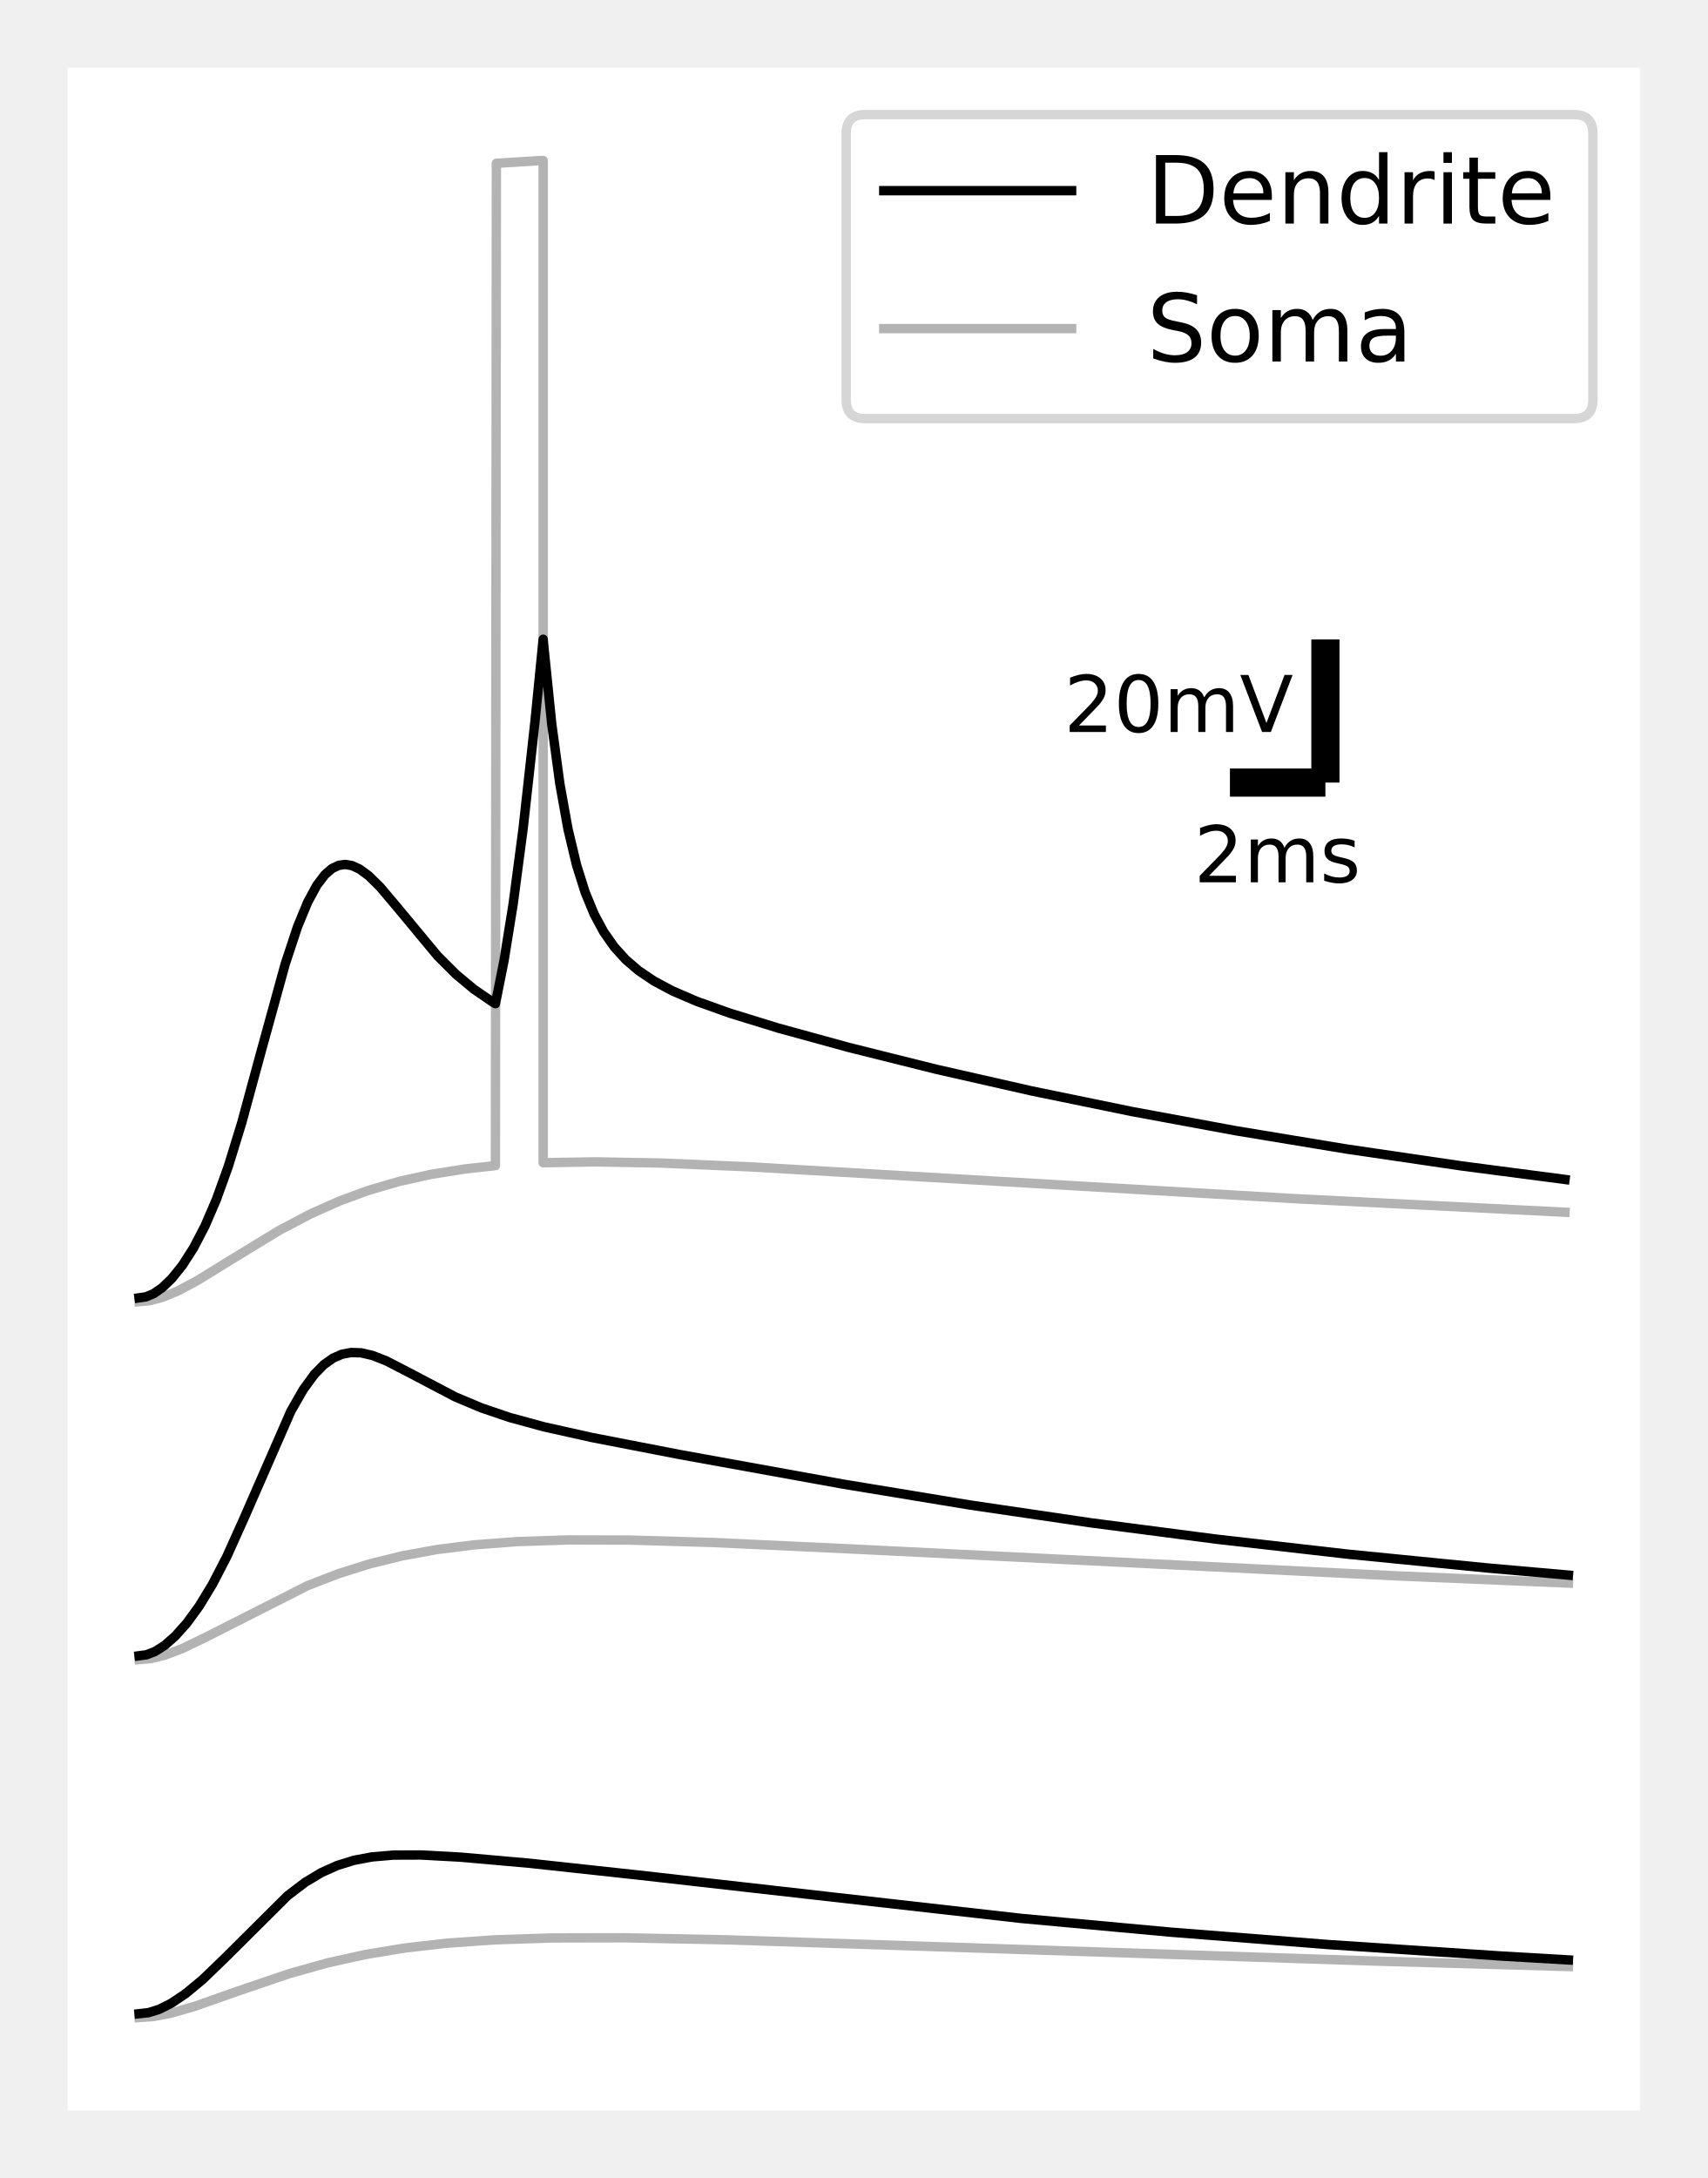
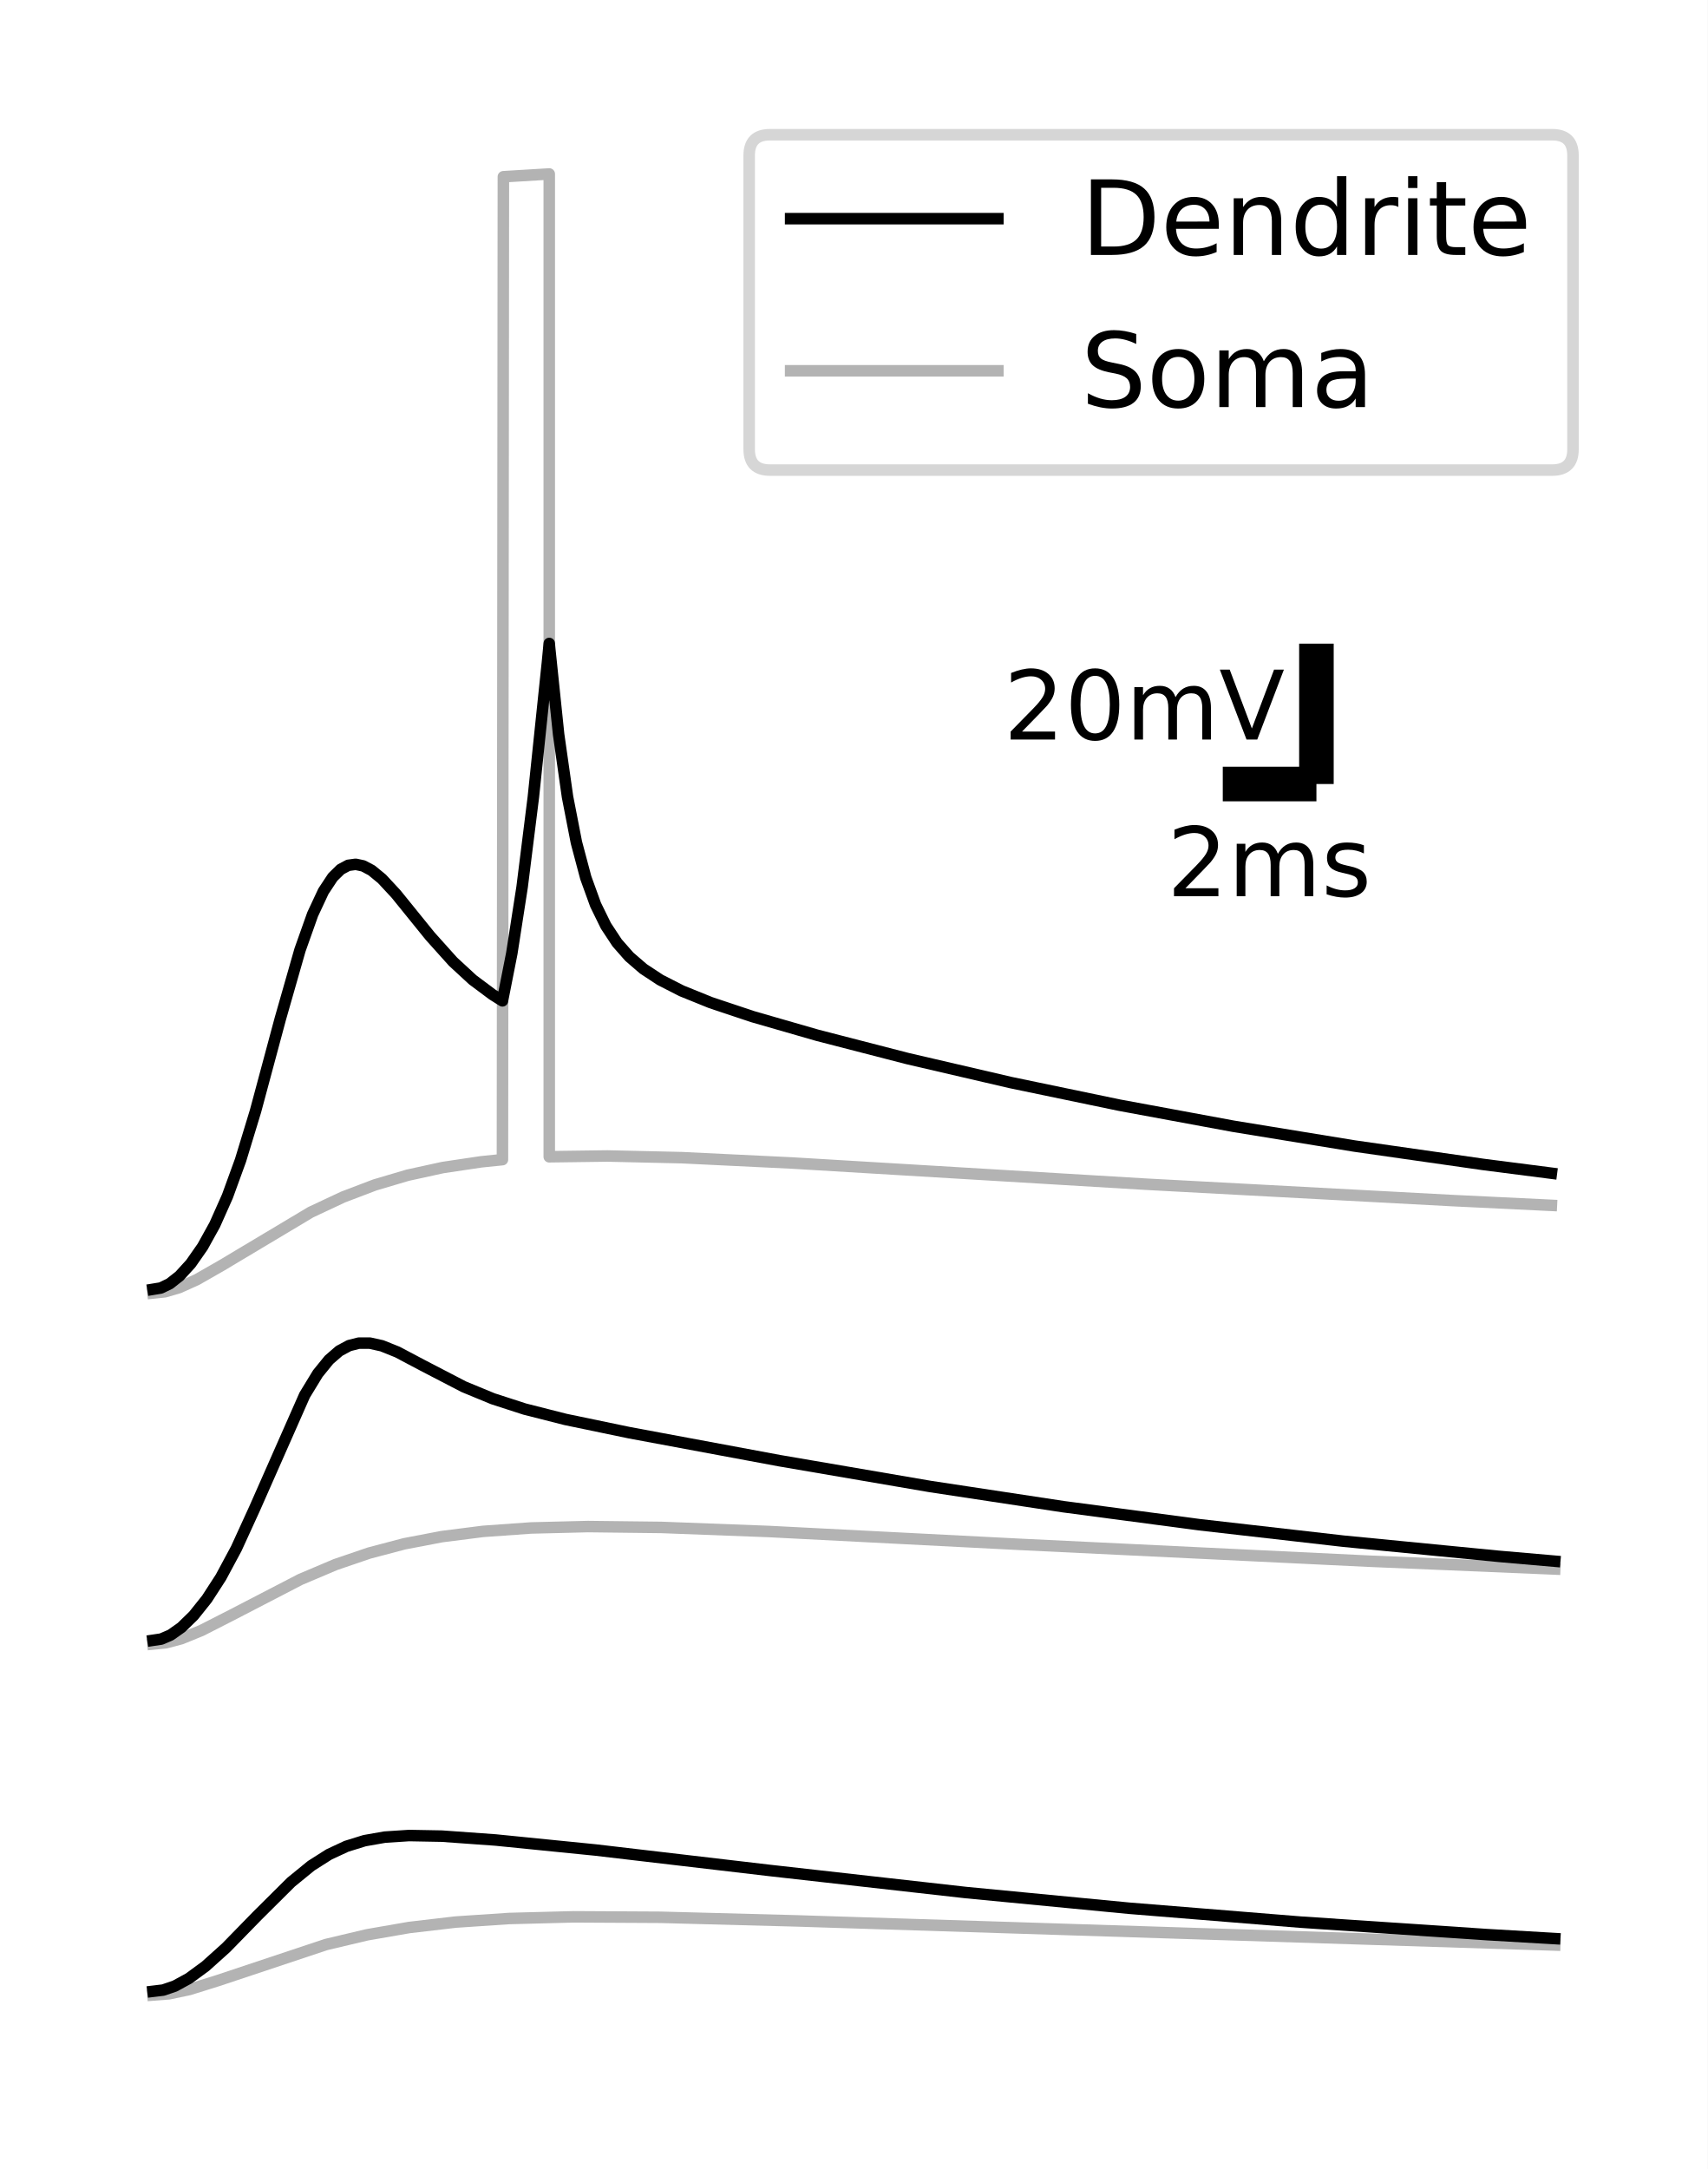
- <svg xmlns="http://www.w3.org/2000/svg" xmlns:xlink="http://www.w3.org/1999/xlink" height="231.84pt" version="1.1" viewBox="0 0 181.8 231.84" width="181.8pt">
+ <svg xmlns="http://www.w3.org/2000/svg" xmlns:xlink="http://www.w3.org/1999/xlink" height="188.352pt" version="1.1" viewBox="0 0 148.32 188.352" width="148.32pt">
  <defs>
-     <style type="text/css">*{stroke-linecap:butt;stroke-linejoin:round;}</style>
+     <style type="text/css">
+ *{stroke-linecap:butt;stroke-linejoin:round;}
+   </style>
  </defs>
  <g id="figure_1">
    <g id="patch_1">
-       <path d="M 0 231.84  L 181.8 231.84  L 181.8 0  L 0 0  z " style="fill:none;" />
+       <path d="M 0 188.352  L 148.32 188.352  L 148.32 0  L 0 0  z " style="fill:#ffffff;" />
    </g>
    <g id="axes_1">
      <g id="patch_2">
-         <path d="M 7.2 224.64  L 174.6 224.64  L 174.6 7.2  L 7.2 7.2  z " style="fill:#ffffff;" />
+         <path d="M 7.2 181.152  L 141.12 181.152  L 141.12 7.2  L 7.2 7.2  z " style="fill:#ffffff;" />
      </g>
      <g id="matplotlib.axis_1" />
      <g id="matplotlib.axis_2" />
      <g id="line2d_1">
-         <path clip-path="url(#p15efab2131)" d="M 14.809 214.351  L 15.807 214.242  L 16.925 213.893  L 18.246 213.234  L 19.771 212.209  L 21.569 210.719  L 23.857 208.516  L 30.617 201.793  L 32.498 200.363  L 34.226 199.328  L 35.903 198.576  L 37.682 198.024  L 39.614 197.661  L 41.901 197.466  L 44.798 197.456  L 49.017 197.685  L 56.387 198.337  L 67.976 199.594  L 108.69 204.203  L 124.65 205.672  L 141.526 206.999  L 159.773 208.207  L 166.991 208.628  L 166.991 208.628  " style="fill:none;stroke:#000000;stroke-linecap:square;" />
+         <path clip-path="url(#p78eccde444)" d="M 13.287 172.921  L 14.167 172.815  L 15.183 172.468  L 16.403 171.802  L 17.842 170.748  L 19.631 169.142  L 22.355 166.35  L 25.283 163.441  L 27.031 162.015  L 28.577 161.033  L 30.081 160.332  L 31.667 159.84  L 33.416 159.533  L 35.53 159.395  L 38.376 159.447  L 43.053 159.783  L 51.714 160.651  L 66.841 162.426  L 83.878 164.344  L 98.07 165.709  L 112.953 166.914  L 129.177 168.001  L 135.033 168.342  L 135.033 168.342  " style="fill:none;stroke:#000000;stroke-linecap:square;" />
      </g>
      <g id="line2d_2">
-         <path clip-path="url(#p15efab2131)" d="M 14.809 214.756  L 16.366 214.647  L 18.246 214.285  L 20.756 213.558  L 25.229 211.981  L 30.82 210.08  L 34.887 208.94  L 38.851 208.061  L 43.019 207.369  L 47.543 206.848  L 52.677 206.487  L 58.776 206.288  L 66.502 206.271  L 77.38 206.487  L 98.067 207.165  L 146.913 208.764  L 166.991 209.328  L 166.991 209.328  " style="fill:none;stroke:#000000;stroke-linecap:square;stroke-opacity:0.3;" />
+         <path clip-path="url(#p78eccde444)" d="M 13.287 173.245  L 14.695 173.135  L 16.444 172.765  L 18.899 171.999  L 28.333 168.856  L 31.87 168.018  L 35.53 167.382  L 39.556 166.911  L 44.191 166.6  L 49.843 166.453  L 57.366 166.494  L 69.24 166.808  L 135.033 168.902  L 135.033 168.902  " style="fill:none;stroke:#000000;stroke-linecap:square;stroke-opacity:0.3;" />
      </g>
      <g id="line2d_3">
-         <path clip-path="url(#p15efab2131)" d="M 14.809 176.25  L 15.603 176.145  L 16.518 175.788  L 17.535 175.14  L 18.653 174.158  L 19.892 172.771  L 21.214 170.957  L 22.637 168.615  L 24.162 165.663  L 25.991 161.599  L 30.973 150.211  L 32.294 147.907  L 33.463 146.306  L 34.48 145.267  L 35.446 144.576  L 36.411 144.154  L 37.377 143.971  L 38.445 144.004  L 39.664 144.284  L 41.138 144.863  L 43.375 146.015  L 48.458 148.685  L 51.253 149.862  L 54.252 150.881  L 57.912 151.878  L 62.995 153.011  L 72.347 154.826  L 89.731 157.972  L 103.302 160.208  L 116.213 162.108  L 129.479 163.835  L 143.508 165.435  L 158.502 166.918  L 166.991 167.665  L 166.991 167.665  " style="fill:none;stroke:#000000;stroke-linecap:square;" />
+         <path clip-path="url(#p78eccde444)" d="M 13.287 142.44  L 14.004 142.333  L 14.817 141.983  L 15.752 141.325  L 16.81 140.296  L 17.964 138.853  L 19.183 136.97  L 20.525 134.471  L 22.111 131.004  L 26.462 121.149  L 27.601 119.281  L 28.577 118.079  L 29.471 117.306  L 30.325 116.848  L 31.179 116.633  L 32.114 116.633  L 33.172 116.867  L 34.513 117.406  L 36.75 118.589  L 40.288 120.425  L 42.809 121.466  L 45.574 122.361  L 49.112 123.26  L 54.682 124.418  L 67.695 126.841  L 80.788 129.084  L 92.377 130.841  L 104.169 132.403  L 116.694 133.835  L 130.153 135.148  L 135.033 135.572  L 135.033 135.572  " style="fill:none;stroke:#000000;stroke-linecap:square;" />
      </g>
      <g id="line2d_4">
-         <path clip-path="url(#p15efab2131)" d="M 14.809 176.655  L 16.061 176.547  L 17.535 176.19  L 19.365 175.501  L 21.823 174.319  L 32.752 168.784  L 36.056 167.506  L 39.359 166.467  L 42.816 165.618  L 46.476 164.949  L 50.491 164.443  L 55.066 164.097  L 60.453 163.92  L 67.061 163.936  L 75.956 164.195  L 90.341 164.865  L 148.692 167.746  L 166.991 168.512  L 166.991 168.512  " style="fill:none;stroke:#000000;stroke-linecap:square;stroke-opacity:0.3;" />
+         <path clip-path="url(#p78eccde444)" d="M 13.287 142.764  L 14.411 142.656  L 15.752 142.299  L 17.476 141.597  L 20.119 140.249  L 26.096 137.152  L 29.146 135.861  L 32.074 134.862  L 35.123 134.059  L 38.376 133.437  L 41.955 132.982  L 46.102 132.687  L 51.063 132.564  L 57.447 132.639  L 66.8 132.993  L 88.555 134.108  L 118.93 135.572  L 135.033 136.25  L 135.033 136.25  " style="fill:none;stroke:#000000;stroke-linecap:square;stroke-opacity:0.3;" />
      </g>
      <g id="line2d_5">
-         <path clip-path="url(#p15efab2131)" d="M 14.809 138.149  L 15.552 138.041  L 16.366 137.697  L 17.281 137.065  L 18.297 136.087  L 19.415 134.695  L 20.604 132.844  L 21.823 130.507  L 23.043 127.671  L 24.314 124.143  L 25.737 119.516  L 27.77 112.043  L 30.363 102.629  L 31.684 98.638  L 32.752 96.051  L 33.717 94.263  L 34.582 93.118  L 35.344 92.455  L 36.056 92.114  L 36.767 92.017  L 37.479 92.141  L 38.292 92.515  L 39.258 93.225  L 40.478 94.426  L 42.257 96.532  L 46.577 101.738  L 48.56 103.718  L 50.44 105.286  L 52.372 106.61  L 52.749 106.839  L 53.664 102.261  L 54.629 96.273  L 55.697 88.199  L 56.967 76.742  L 57.832 68.047  L 57.882 68.622  L 58.746 77.074  L 59.611 83.442  L 60.475 88.248  L 61.39 92.086  L 62.305 94.989  L 63.27 97.326  L 64.287 99.211  L 65.405 100.805  L 66.625 102.148  L 67.997 103.325  L 69.624 104.42  L 71.606 105.478  L 74.198 106.594  L 77.729 107.855  L 82.863 109.435  L 90.335 111.486  L 99.688 113.821  L 109.853 116.128  L 120.477 118.31  L 131.557 120.358  L 143.248 122.291  L 155.599 124.105  L 166.629 125.549  L 166.629 125.549  " style="fill:none;stroke:#000000;stroke-linecap:square;" />
+         <path clip-path="url(#p78eccde444)" d="M 13.287 111.959  L 13.963 111.848  L 14.736 111.477  L 15.59 110.806  L 16.566 109.735  L 17.598 108.258  L 18.655 106.349  L 19.753 103.884  L 20.891 100.754  L 22.193 96.483  L 24.348 88.464  L 26.055 82.495  L 27.153 79.403  L 28.089 77.4  L 28.902 76.168  L 29.593 75.49  L 30.244 75.144  L 30.894 75.055  L 31.545 75.194  L 32.277 75.581  L 33.172 76.315  L 34.391 77.627  L 37.36 81.294  L 39.352 83.513  L 41.06 85.088  L 42.768 86.363  L 43.639 86.911  L 44.452 82.791  L 45.347 77.031  L 46.323 69.228  L 47.543 57.555  L 47.705 55.877  L 47.746 56.337  L 48.519 63.776  L 49.291 69.197  L 50.064 73.161  L 50.877 76.219  L 51.731 78.574  L 52.625 80.397  L 53.601 81.876  L 54.659 83.079  L 55.879 84.131  L 57.342 85.095  L 59.213 86.049  L 61.734 87.069  L 65.372 88.283  L 70.984 89.901  L 78.832 91.927  L 87.777 94.006  L 97.211 95.969  L 107.133 97.804  L 117.624 99.517  L 128.807 101.116  L 134.743 101.879  L 134.743 101.879  " style="fill:none;stroke:#000000;stroke-linecap:square;" />
      </g>
      <g id="line2d_6">
-         <path clip-path="url(#p15efab2131)" d="M 14.809 138.555  L 15.959 138.447  L 17.281 138.1  L 18.907 137.432  L 21.01 136.311  L 24.517 134.148  L 29.753 130.961  L 33.057 129.221  L 36.157 127.839  L 39.258 126.702  L 42.46 125.767  L 45.866 125.01  L 49.525 124.427  L 52.749 124.076  L 52.85 17.385  L 57.425 17.099  L 57.832 17.084  L 57.832 123.766  L 57.933 123.762  L 63.423 123.676  L 70.335 123.799  L 79.915 124.21  L 97.095 125.209  L 137.504 127.573  L 166.629 129.037  L 166.629 129.037  " style="fill:none;stroke:#000000;stroke-linecap:square;stroke-opacity:0.3;" />
+         <path clip-path="url(#p78eccde444)" d="M 13.287 112.284  L 14.329 112.175  L 15.549 111.819  L 17.094 111.123  L 19.265 109.88  L 26.991 105.264  L 29.797 103.948  L 32.562 102.896  L 35.408 102.054  L 38.458 101.387  L 41.792 100.89  L 43.639 100.701  L 43.72 15.348  L 47.705 15.107  L 47.705 100.453  L 47.787 100.45  L 52.747 100.383  L 59.213 100.53  L 68.828 100.995  L 99.488 102.831  L 126.163 104.257  L 134.743 104.67  L 134.743 104.67  " style="fill:none;stroke:#000000;stroke-linecap:square;stroke-opacity:0.3;" />
      </g>
      <g id="line2d_7">
-         <path d="M 141.12 83.304  L 141.12 68.064  " style="fill:none;stroke:#000000;stroke-width:3;" />
+         <path d="M 114.336 68.083  L 114.336 55.891  " style="fill:none;stroke:#000000;stroke-width:3;" />
      </g>
      <g id="line2d_8">
-         <path d="M 130.954 83.304  L 141.12 83.304  " style="fill:none;stroke:#000000;stroke-width:3;" />
+         <path d="M 106.203 68.083  L 114.336 68.083  " style="fill:none;stroke:#000000;stroke-width:3;" />
      </g>
      <g id="text_1">
-         <g transform="translate(113.2818 77.98238)scale(0.0833 -0.0833)">
-           <defs>
-             <path d="M 19.188 8.297  L 53.609 8.297  L 53.609 0  L 7.328 0  L 7.328 8.297  Q 12.938 14.109 22.625 23.891  Q 32.328 33.688 34.812 36.531  Q 39.547 41.844 41.422 45.531  Q 43.312 49.219 43.312 52.781  Q 43.312 58.594 39.234 62.25  Q 35.156 65.922 28.609 65.922  Q 23.969 65.922 18.812 64.312  Q 13.672 62.703 7.812 59.422  L 7.812 69.391  Q 13.766 71.781 18.938 73  Q 24.125 74.219 28.422 74.219  Q 39.75 74.219 46.484 68.547  Q 53.219 62.891 53.219 53.422  Q 53.219 48.922 51.531 44.891  Q 49.859 40.875 45.406 35.406  Q 44.188 33.984 37.641 27.219  Q 31.109 20.453 19.188 8.297  z " id="DejaVuSans-50" />
-             <path d="M 31.781 66.406  Q 24.172 66.406 20.328 58.906  Q 16.5 51.422 16.5 36.375  Q 16.5 21.391 20.328 13.891  Q 24.172 6.391 31.781 6.391  Q 39.453 6.391 43.281 13.891  Q 47.125 21.391 47.125 36.375  Q 47.125 51.422 43.281 58.906  Q 39.453 66.406 31.781 66.406  z M 31.781 74.219  Q 44.047 74.219 50.516 64.516  Q 56.984 54.828 56.984 36.375  Q 56.984 17.969 50.516 8.266  Q 44.047 -1.422 31.781 -1.422  Q 19.531 -1.422 13.062 8.266  Q 6.594 17.969 6.594 36.375  Q 6.594 54.828 13.062 64.516  Q 19.531 74.219 31.781 74.219  z " id="DejaVuSans-48" />
-             <path d="M 52 44.188  Q 55.375 50.25 60.062 53.125  Q 64.75 56 71.094 56  Q 79.641 56 84.281 50.016  Q 88.922 44.047 88.922 33.016  L 88.922 0  L 79.891 0  L 79.891 32.719  Q 79.891 40.578 77.094 44.375  Q 74.312 48.188 68.609 48.188  Q 61.625 48.188 57.562 43.547  Q 53.516 38.922 53.516 30.906  L 53.516 0  L 44.484 0  L 44.484 32.719  Q 44.484 40.625 41.703 44.406  Q 38.922 48.188 33.109 48.188  Q 26.219 48.188 22.156 43.531  Q 18.109 38.875 18.109 30.906  L 18.109 0  L 9.078 0  L 9.078 54.688  L 18.109 54.688  L 18.109 46.188  Q 21.188 51.219 25.484 53.609  Q 29.781 56 35.688 56  Q 41.656 56 45.828 52.969  Q 50 49.953 52 44.188  z " id="DejaVuSans-109" />
-             <path d="M 28.609 0  L 0.781 72.906  L 11.078 72.906  L 34.188 11.531  L 57.328 72.906  L 67.578 72.906  L 39.797 0  z " id="DejaVuSans-86" />
-           </defs>
+         <defs>
+           <path d="M 19.188 8.297  L 53.609 8.297  L 53.609 0  L 7.328 0  L 7.328 8.297  Q 12.938 14.109 22.625 23.891  Q 32.328 33.688 34.812 36.531  Q 39.547 41.844 41.422 45.531  Q 43.312 49.219 43.312 52.781  Q 43.312 58.594 39.234 62.25  Q 35.156 65.922 28.609 65.922  Q 23.969 65.922 18.812 64.312  Q 13.672 62.703 7.812 59.422  L 7.812 69.391  Q 13.766 71.781 18.938 73  Q 24.125 74.219 28.422 74.219  Q 39.75 74.219 46.484 68.547  Q 53.219 62.891 53.219 53.422  Q 53.219 48.922 51.531 44.891  Q 49.859 40.875 45.406 35.406  Q 44.188 33.984 37.641 27.219  Q 31.109 20.453 19.188 8.297  z " id="DejaVuSans-50" />
+           <path d="M 31.781 66.406  Q 24.172 66.406 20.328 58.906  Q 16.5 51.422 16.5 36.375  Q 16.5 21.391 20.328 13.891  Q 24.172 6.391 31.781 6.391  Q 39.453 6.391 43.281 13.891  Q 47.125 21.391 47.125 36.375  Q 47.125 51.422 43.281 58.906  Q 39.453 66.406 31.781 66.406  z M 31.781 74.219  Q 44.047 74.219 50.516 64.516  Q 56.984 54.828 56.984 36.375  Q 56.984 17.969 50.516 8.266  Q 44.047 -1.422 31.781 -1.422  Q 19.531 -1.422 13.062 8.266  Q 6.594 17.969 6.594 36.375  Q 6.594 54.828 13.062 64.516  Q 19.531 74.219 31.781 74.219  z " id="DejaVuSans-48" />
+           <path d="M 52 44.188  Q 55.375 50.25 60.062 53.125  Q 64.75 56 71.094 56  Q 79.641 56 84.281 50.016  Q 88.922 44.047 88.922 33.016  L 88.922 0  L 79.891 0  L 79.891 32.719  Q 79.891 40.578 77.094 44.375  Q 74.312 48.188 68.609 48.188  Q 61.625 48.188 57.562 43.547  Q 53.516 38.922 53.516 30.906  L 53.516 0  L 44.484 0  L 44.484 32.719  Q 44.484 40.625 41.703 44.406  Q 38.922 48.188 33.109 48.188  Q 26.219 48.188 22.156 43.531  Q 18.109 38.875 18.109 30.906  L 18.109 0  L 9.078 0  L 9.078 54.688  L 18.109 54.688  L 18.109 46.188  Q 21.188 51.219 25.484 53.609  Q 29.781 56 35.688 56  Q 41.656 56 45.828 52.969  Q 50 49.953 52 44.188  z " id="DejaVuSans-109" />
+           <path d="M 28.609 0  L 0.781 72.906  L 11.078 72.906  L 34.188 11.531  L 57.328 72.906  L 67.578 72.906  L 39.797 0  z " id="DejaVuSans-86" />
+         </defs>
+         <g transform="translate(87.1674 64.28561)scale(0.0833 -0.0833)">
          <use transform="translate(0 0.78125)" xlink:href="#DejaVuSans-50" />
          <use transform="translate(63.62305 0.78125)" xlink:href="#DejaVuSans-48" />
          <use transform="translate(127.2461 0.78125)" xlink:href="#DejaVuSans-109" />
          <use transform="translate(224.6582 0.78125)" xlink:href="#DejaVuSans-86" />
        </g>
      </g>
      <g id="text_2">
-         <g transform="translate(127.124 93.9823)scale(0.0833 -0.0833)">
-           <defs>
-             <path d="M 44.281 53.078  L 44.281 44.578  Q 40.484 46.531 36.375 47.5  Q 32.281 48.484 27.875 48.484  Q 21.188 48.484 17.844 46.438  Q 14.5 44.391 14.5 40.281  Q 14.5 37.156 16.891 35.375  Q 19.281 33.594 26.516 31.984  L 29.594 31.297  Q 39.156 29.25 43.188 25.516  Q 47.219 21.781 47.219 15.094  Q 47.219 7.469 41.188 3.016  Q 35.156 -1.422 24.609 -1.422  Q 20.219 -1.422 15.453 -0.562  Q 10.688 0.297 5.422 2  L 5.422 11.281  Q 10.406 8.688 15.234 7.391  Q 20.062 6.109 24.812 6.109  Q 31.156 6.109 34.562 8.281  Q 37.984 10.453 37.984 14.406  Q 37.984 18.062 35.516 20.016  Q 33.062 21.969 24.703 23.781  L 21.578 24.516  Q 13.234 26.266 9.516 29.906  Q 5.812 33.547 5.812 39.891  Q 5.812 47.609 11.281 51.797  Q 16.75 56 26.812 56  Q 31.781 56 36.172 55.266  Q 40.578 54.547 44.281 53.078  z " id="DejaVuSans-115" />
-           </defs>
+         <defs>
+           <path d="M 44.281 53.078  L 44.281 44.578  Q 40.484 46.531 36.375 47.5  Q 32.281 48.484 27.875 48.484  Q 21.188 48.484 17.844 46.438  Q 14.5 44.391 14.5 40.281  Q 14.5 37.156 16.891 35.375  Q 19.281 33.594 26.516 31.984  L 29.594 31.297  Q 39.156 29.25 43.188 25.516  Q 47.219 21.781 47.219 15.094  Q 47.219 7.469 41.188 3.016  Q 35.156 -1.422 24.609 -1.422  Q 20.219 -1.422 15.453 -0.562  Q 10.688 0.297 5.422 2  L 5.422 11.281  Q 10.406 8.688 15.234 7.391  Q 20.062 6.109 24.812 6.109  Q 31.156 6.109 34.562 8.281  Q 37.984 10.453 37.984 14.406  Q 37.984 18.062 35.516 20.016  Q 33.062 21.969 24.703 23.781  L 21.578 24.516  Q 13.234 26.266 9.516 29.906  Q 5.812 33.547 5.812 39.891  Q 5.812 47.609 11.281 51.797  Q 16.75 56 26.812 56  Q 31.781 56 36.172 55.266  Q 40.578 54.547 44.281 53.078  z " id="DejaVuSans-115" />
+         </defs>
+         <g transform="translate(101.3566 77.89174)scale(0.0833 -0.0833)">
          <use transform="translate(0 0.78125)" xlink:href="#DejaVuSans-50" />
          <use transform="translate(63.62305 0.78125)" xlink:href="#DejaVuSans-109" />
          <use transform="translate(161.0352 0.78125)" xlink:href="#DejaVuSans-115" />
        </g>
      </g>
      <g id="legend_1">
        <g id="patch_3">
-           <path d="M 92.098 44.556  L 167.6 44.556  Q 169.6 44.556 169.6 42.556  L 169.6 14.2  Q 169.6 12.2 167.6 12.2  L 92.098 12.2  Q 90.098 12.2 90.098 14.2  L 90.098 42.556  Q 90.098 44.556 92.098 44.556  z " style="fill:#ffffff;opacity:0.8;stroke:#cccccc;stroke-linejoin:miter;" />
+           <path d="M 66.869 40.821  L 134.82 40.821  Q 136.62 40.821 136.62 39.021  L 136.62 13.5  Q 136.62 11.7 134.82 11.7  L 66.869 11.7  Q 65.069 11.7 65.069 13.5  L 65.069 39.021  Q 65.069 40.821 66.869 40.821  z " style="fill:#ffffff;opacity:0.8;stroke:#cccccc;stroke-linejoin:miter;" />
        </g>
        <g id="line2d_9">
-           <path d="M 94.098 20.298  L 114.098 20.298  " style="fill:none;stroke:#000000;stroke-linecap:square;" />
+           <path d="M 68.669 18.989  L 86.669 18.989  " style="fill:none;stroke:#000000;stroke-linecap:square;" />
        </g>
        <g id="line2d_10" />
        <g id="text_3">
-           <g transform="translate(122.0984 23.79844)scale(0.1 -0.1)">
-             <defs>
-               <path d="M 19.672 64.797  L 19.672 8.109  L 31.594 8.109  Q 46.688 8.109 53.688 14.938  Q 60.688 21.781 60.688 36.531  Q 60.688 51.172 53.688 57.984  Q 46.688 64.797 31.594 64.797  z M 9.812 72.906  L 30.078 72.906  Q 51.266 72.906 61.172 64.094  Q 71.094 55.281 71.094 36.531  Q 71.094 17.672 61.125 8.828  Q 51.172 0 30.078 0  L 9.812 0  z " id="DejaVuSans-68" />
-               <path d="M 56.203 29.594  L 56.203 25.203  L 14.891 25.203  Q 15.484 15.922 20.484 11.062  Q 25.484 6.203 34.422 6.203  Q 39.594 6.203 44.453 7.469  Q 49.312 8.734 54.109 11.281  L 54.109 2.781  Q 49.266 0.734 44.188 -0.344  Q 39.109 -1.422 33.891 -1.422  Q 20.797 -1.422 13.156 6.188  Q 5.516 13.812 5.516 26.812  Q 5.516 40.234 12.766 48.109  Q 20.016 56 32.328 56  Q 43.359 56 49.781 48.891  Q 56.203 41.797 56.203 29.594  z M 47.219 32.234  Q 47.125 39.594 43.094 43.984  Q 39.062 48.391 32.422 48.391  Q 24.906 48.391 20.391 44.141  Q 15.875 39.891 15.188 32.172  z " id="DejaVuSans-101" />
-               <path d="M 54.891 33.016  L 54.891 0  L 45.906 0  L 45.906 32.719  Q 45.906 40.484 42.875 44.328  Q 39.844 48.188 33.797 48.188  Q 26.516 48.188 22.312 43.547  Q 18.109 38.922 18.109 30.906  L 18.109 0  L 9.078 0  L 9.078 54.688  L 18.109 54.688  L 18.109 46.188  Q 21.344 51.125 25.703 53.562  Q 30.078 56 35.797 56  Q 45.219 56 50.047 50.172  Q 54.891 44.344 54.891 33.016  z " id="DejaVuSans-110" />
-               <path d="M 45.406 46.391  L 45.406 75.984  L 54.391 75.984  L 54.391 0  L 45.406 0  L 45.406 8.203  Q 42.578 3.328 38.25 0.953  Q 33.938 -1.422 27.875 -1.422  Q 17.969 -1.422 11.734 6.484  Q 5.516 14.406 5.516 27.297  Q 5.516 40.188 11.734 48.094  Q 17.969 56 27.875 56  Q 33.938 56 38.25 53.625  Q 42.578 51.266 45.406 46.391  z M 14.797 27.297  Q 14.797 17.391 18.875 11.75  Q 22.953 6.109 30.078 6.109  Q 37.203 6.109 41.297 11.75  Q 45.406 17.391 45.406 27.297  Q 45.406 37.203 41.297 42.844  Q 37.203 48.484 30.078 48.484  Q 22.953 48.484 18.875 42.844  Q 14.797 37.203 14.797 27.297  z " id="DejaVuSans-100" />
-               <path d="M 41.109 46.297  Q 39.594 47.172 37.812 47.578  Q 36.031 48 33.891 48  Q 26.266 48 22.188 43.047  Q 18.109 38.094 18.109 28.812  L 18.109 0  L 9.078 0  L 9.078 54.688  L 18.109 54.688  L 18.109 46.188  Q 20.953 51.172 25.484 53.578  Q 30.031 56 36.531 56  Q 37.453 56 38.578 55.875  Q 39.703 55.766 41.062 55.516  z " id="DejaVuSans-114" />
-               <path d="M 9.422 54.688  L 18.406 54.688  L 18.406 0  L 9.422 0  z M 9.422 75.984  L 18.406 75.984  L 18.406 64.594  L 9.422 64.594  z " id="DejaVuSans-105" />
-               <path d="M 18.312 70.219  L 18.312 54.688  L 36.812 54.688  L 36.812 47.703  L 18.312 47.703  L 18.312 18.016  Q 18.312 11.328 20.141 9.422  Q 21.969 7.516 27.594 7.516  L 36.812 7.516  L 36.812 0  L 27.594 0  Q 17.188 0 13.234 3.875  Q 9.281 7.766 9.281 18.016  L 9.281 47.703  L 2.688 47.703  L 2.688 54.688  L 9.281 54.688  L 9.281 70.219  z " id="DejaVuSans-116" />
-             </defs>
+           <defs>
+             <path d="M 19.672 64.797  L 19.672 8.109  L 31.594 8.109  Q 46.688 8.109 53.688 14.938  Q 60.688 21.781 60.688 36.531  Q 60.688 51.172 53.688 57.984  Q 46.688 64.797 31.594 64.797  z M 9.812 72.906  L 30.078 72.906  Q 51.266 72.906 61.172 64.094  Q 71.094 55.281 71.094 36.531  Q 71.094 17.672 61.125 8.828  Q 51.172 0 30.078 0  L 9.812 0  z " id="DejaVuSans-68" />
+             <path d="M 56.203 29.594  L 56.203 25.203  L 14.891 25.203  Q 15.484 15.922 20.484 11.062  Q 25.484 6.203 34.422 6.203  Q 39.594 6.203 44.453 7.469  Q 49.312 8.734 54.109 11.281  L 54.109 2.781  Q 49.266 0.734 44.188 -0.344  Q 39.109 -1.422 33.891 -1.422  Q 20.797 -1.422 13.156 6.188  Q 5.516 13.812 5.516 26.812  Q 5.516 40.234 12.766 48.109  Q 20.016 56 32.328 56  Q 43.359 56 49.781 48.891  Q 56.203 41.797 56.203 29.594  z M 47.219 32.234  Q 47.125 39.594 43.094 43.984  Q 39.062 48.391 32.422 48.391  Q 24.906 48.391 20.391 44.141  Q 15.875 39.891 15.188 32.172  z " id="DejaVuSans-101" />
+             <path d="M 54.891 33.016  L 54.891 0  L 45.906 0  L 45.906 32.719  Q 45.906 40.484 42.875 44.328  Q 39.844 48.188 33.797 48.188  Q 26.516 48.188 22.312 43.547  Q 18.109 38.922 18.109 30.906  L 18.109 0  L 9.078 0  L 9.078 54.688  L 18.109 54.688  L 18.109 46.188  Q 21.344 51.125 25.703 53.562  Q 30.078 56 35.797 56  Q 45.219 56 50.047 50.172  Q 54.891 44.344 54.891 33.016  z " id="DejaVuSans-110" />
+             <path d="M 45.406 46.391  L 45.406 75.984  L 54.391 75.984  L 54.391 0  L 45.406 0  L 45.406 8.203  Q 42.578 3.328 38.25 0.953  Q 33.938 -1.422 27.875 -1.422  Q 17.969 -1.422 11.734 6.484  Q 5.516 14.406 5.516 27.297  Q 5.516 40.188 11.734 48.094  Q 17.969 56 27.875 56  Q 33.938 56 38.25 53.625  Q 42.578 51.266 45.406 46.391  z M 14.797 27.297  Q 14.797 17.391 18.875 11.75  Q 22.953 6.109 30.078 6.109  Q 37.203 6.109 41.297 11.75  Q 45.406 17.391 45.406 27.297  Q 45.406 37.203 41.297 42.844  Q 37.203 48.484 30.078 48.484  Q 22.953 48.484 18.875 42.844  Q 14.797 37.203 14.797 27.297  z " id="DejaVuSans-100" />
+             <path d="M 41.109 46.297  Q 39.594 47.172 37.812 47.578  Q 36.031 48 33.891 48  Q 26.266 48 22.188 43.047  Q 18.109 38.094 18.109 28.812  L 18.109 0  L 9.078 0  L 9.078 54.688  L 18.109 54.688  L 18.109 46.188  Q 20.953 51.172 25.484 53.578  Q 30.031 56 36.531 56  Q 37.453 56 38.578 55.875  Q 39.703 55.766 41.062 55.516  z " id="DejaVuSans-114" />
+             <path d="M 9.422 54.688  L 18.406 54.688  L 18.406 0  L 9.422 0  z M 9.422 75.984  L 18.406 75.984  L 18.406 64.594  L 9.422 64.594  z " id="DejaVuSans-105" />
+             <path d="M 18.312 70.219  L 18.312 54.688  L 36.812 54.688  L 36.812 47.703  L 18.312 47.703  L 18.312 18.016  Q 18.312 11.328 20.141 9.422  Q 21.969 7.516 27.594 7.516  L 36.812 7.516  L 36.812 0  L 27.594 0  Q 17.188 0 13.234 3.875  Q 9.281 7.766 9.281 18.016  L 9.281 47.703  L 2.688 47.703  L 2.688 54.688  L 9.281 54.688  L 9.281 70.219  z " id="DejaVuSans-116" />
+           </defs>
+           <g transform="translate(93.86859 22.13859)scale(0.09 -0.09)">
            <use xlink:href="#DejaVuSans-68" />
            <use x="77.002" xlink:href="#DejaVuSans-101" />
            <use x="138.525" xlink:href="#DejaVuSans-110" />
            <use x="201.904" xlink:href="#DejaVuSans-100" />
            <use x="265.381" xlink:href="#DejaVuSans-114" />
            <use x="306.494" xlink:href="#DejaVuSans-105" />
            <use x="334.277" xlink:href="#DejaVuSans-116" />
            <use x="373.486" xlink:href="#DejaVuSans-101" />
          </g>
        </g>
        <g id="line2d_11">
-           <path d="M 94.098 34.977  L 114.098 34.977  " style="fill:none;stroke:#000000;stroke-linecap:square;stroke-opacity:0.3;" />
+           <path d="M 68.669 32.199  L 86.669 32.199  " style="fill:none;stroke:#000000;stroke-linecap:square;stroke-opacity:0.3;" />
        </g>
        <g id="line2d_12" />
        <g id="text_4">
-           <g transform="translate(122.0984 38.47656)scale(0.1 -0.1)">
-             <defs>
-               <path d="M 53.516 70.516  L 53.516 60.891  Q 47.906 63.578 42.922 64.891  Q 37.938 66.219 33.297 66.219  Q 25.25 66.219 20.875 63.094  Q 16.5 59.969 16.5 54.203  Q 16.5 49.359 19.406 46.891  Q 22.312 44.438 30.422 42.922  L 36.375 41.703  Q 47.406 39.594 52.656 34.297  Q 57.906 29 57.906 20.125  Q 57.906 9.516 50.797 4.047  Q 43.703 -1.422 29.984 -1.422  Q 24.812 -1.422 18.969 -0.25  Q 13.141 0.922 6.891 3.219  L 6.891 13.375  Q 12.891 10.016 18.656 8.297  Q 24.422 6.594 29.984 6.594  Q 38.422 6.594 43.016 9.906  Q 47.609 13.234 47.609 19.391  Q 47.609 24.75 44.312 27.781  Q 41.016 30.812 33.5 32.328  L 27.484 33.5  Q 16.453 35.688 11.516 40.375  Q 6.594 45.062 6.594 53.422  Q 6.594 63.094 13.406 68.656  Q 20.219 74.219 32.172 74.219  Q 37.312 74.219 42.625 73.281  Q 47.953 72.359 53.516 70.516  z " id="DejaVuSans-83" />
-               <path d="M 30.609 48.391  Q 23.391 48.391 19.188 42.75  Q 14.984 37.109 14.984 27.297  Q 14.984 17.484 19.156 11.844  Q 23.344 6.203 30.609 6.203  Q 37.797 6.203 41.984 11.859  Q 46.188 17.531 46.188 27.297  Q 46.188 37.016 41.984 42.703  Q 37.797 48.391 30.609 48.391  z M 30.609 56  Q 42.328 56 49.016 48.375  Q 55.719 40.766 55.719 27.297  Q 55.719 13.875 49.016 6.219  Q 42.328 -1.422 30.609 -1.422  Q 18.844 -1.422 12.172 6.219  Q 5.516 13.875 5.516 27.297  Q 5.516 40.766 12.172 48.375  Q 18.844 56 30.609 56  z " id="DejaVuSans-111" />
-               <path d="M 34.281 27.484  Q 23.391 27.484 19.188 25  Q 14.984 22.516 14.984 16.5  Q 14.984 11.719 18.141 8.906  Q 21.297 6.109 26.703 6.109  Q 34.188 6.109 38.703 11.406  Q 43.219 16.703 43.219 25.484  L 43.219 27.484  z M 52.203 31.203  L 52.203 0  L 43.219 0  L 43.219 8.297  Q 40.141 3.328 35.547 0.953  Q 30.953 -1.422 24.312 -1.422  Q 15.922 -1.422 10.953 3.297  Q 6 8.016 6 15.922  Q 6 25.141 12.172 29.828  Q 18.359 34.516 30.609 34.516  L 43.219 34.516  L 43.219 35.406  Q 43.219 41.609 39.141 45  Q 35.062 48.391 27.688 48.391  Q 23 48.391 18.547 47.266  Q 14.109 46.141 10.016 43.891  L 10.016 52.203  Q 14.938 54.109 19.578 55.047  Q 24.219 56 28.609 56  Q 40.484 56 46.344 49.844  Q 52.203 43.703 52.203 31.203  z " id="DejaVuSans-97" />
-             </defs>
+           <defs>
+             <path d="M 53.516 70.516  L 53.516 60.891  Q 47.906 63.578 42.922 64.891  Q 37.938 66.219 33.297 66.219  Q 25.25 66.219 20.875 63.094  Q 16.5 59.969 16.5 54.203  Q 16.5 49.359 19.406 46.891  Q 22.312 44.438 30.422 42.922  L 36.375 41.703  Q 47.406 39.594 52.656 34.297  Q 57.906 29 57.906 20.125  Q 57.906 9.516 50.797 4.047  Q 43.703 -1.422 29.984 -1.422  Q 24.812 -1.422 18.969 -0.25  Q 13.141 0.922 6.891 3.219  L 6.891 13.375  Q 12.891 10.016 18.656 8.297  Q 24.422 6.594 29.984 6.594  Q 38.422 6.594 43.016 9.906  Q 47.609 13.234 47.609 19.391  Q 47.609 24.75 44.312 27.781  Q 41.016 30.812 33.5 32.328  L 27.484 33.5  Q 16.453 35.688 11.516 40.375  Q 6.594 45.062 6.594 53.422  Q 6.594 63.094 13.406 68.656  Q 20.219 74.219 32.172 74.219  Q 37.312 74.219 42.625 73.281  Q 47.953 72.359 53.516 70.516  z " id="DejaVuSans-83" />
+             <path d="M 30.609 48.391  Q 23.391 48.391 19.188 42.75  Q 14.984 37.109 14.984 27.297  Q 14.984 17.484 19.156 11.844  Q 23.344 6.203 30.609 6.203  Q 37.797 6.203 41.984 11.859  Q 46.188 17.531 46.188 27.297  Q 46.188 37.016 41.984 42.703  Q 37.797 48.391 30.609 48.391  z M 30.609 56  Q 42.328 56 49.016 48.375  Q 55.719 40.766 55.719 27.297  Q 55.719 13.875 49.016 6.219  Q 42.328 -1.422 30.609 -1.422  Q 18.844 -1.422 12.172 6.219  Q 5.516 13.875 5.516 27.297  Q 5.516 40.766 12.172 48.375  Q 18.844 56 30.609 56  z " id="DejaVuSans-111" />
+             <path d="M 34.281 27.484  Q 23.391 27.484 19.188 25  Q 14.984 22.516 14.984 16.5  Q 14.984 11.719 18.141 8.906  Q 21.297 6.109 26.703 6.109  Q 34.188 6.109 38.703 11.406  Q 43.219 16.703 43.219 25.484  L 43.219 27.484  z M 52.203 31.203  L 52.203 0  L 43.219 0  L 43.219 8.297  Q 40.141 3.328 35.547 0.953  Q 30.953 -1.422 24.312 -1.422  Q 15.922 -1.422 10.953 3.297  Q 6 8.016 6 15.922  Q 6 25.141 12.172 29.828  Q 18.359 34.516 30.609 34.516  L 43.219 34.516  L 43.219 35.406  Q 43.219 41.609 39.141 45  Q 35.062 48.391 27.688 48.391  Q 23 48.391 18.547 47.266  Q 14.109 46.141 10.016 43.891  L 10.016 52.203  Q 14.938 54.109 19.578 55.047  Q 24.219 56 28.609 56  Q 40.484 56 46.344 49.844  Q 52.203 43.703 52.203 31.203  z " id="DejaVuSans-97" />
+           </defs>
+           <g transform="translate(93.86859 35.34891)scale(0.09 -0.09)">
            <use xlink:href="#DejaVuSans-83" />
            <use x="63.477" xlink:href="#DejaVuSans-111" />
            <use x="124.658" xlink:href="#DejaVuSans-109" />
            <use x="222.07" xlink:href="#DejaVuSans-97" />
          </g>
        </g>
      </g>
    </g>
  </g>
  <defs>
-     <clipPath id="p15efab2131">
-       <rect height="217.44" width="167.4" x="7.2" y="7.2" />
+     <clipPath id="p78eccde444">
+       <rect height="173.952" width="133.92" x="7.2" y="7.2" />
    </clipPath>
  </defs>
</svg>
